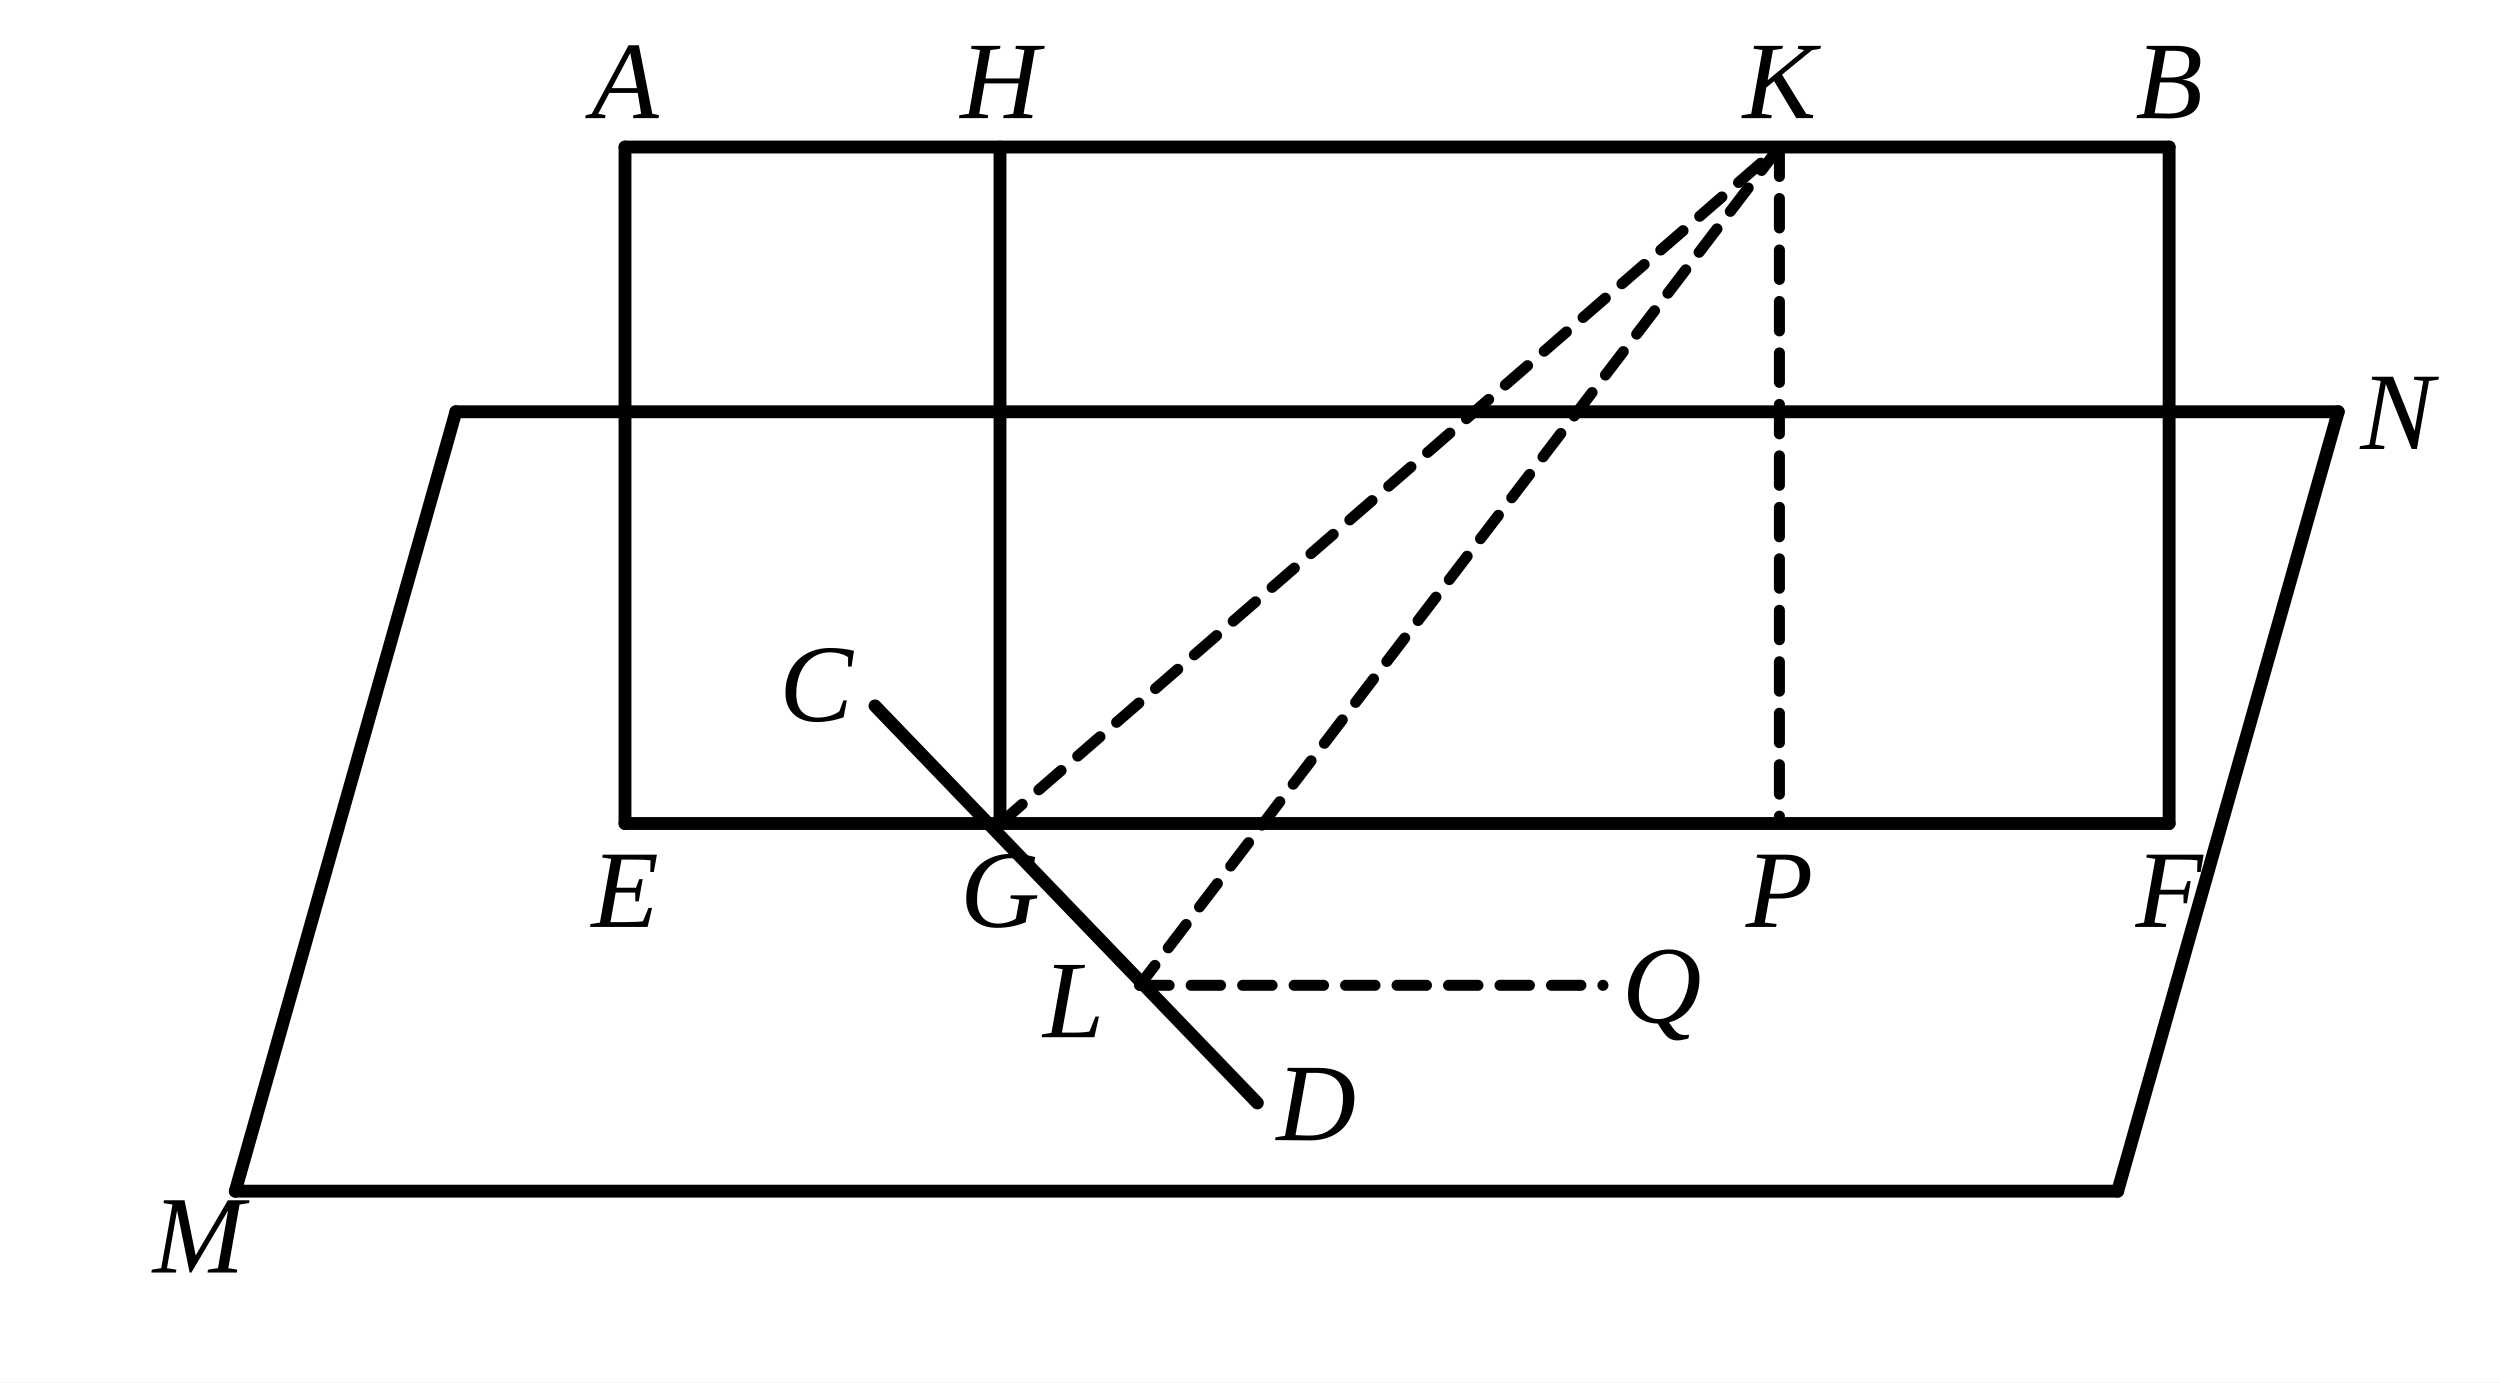
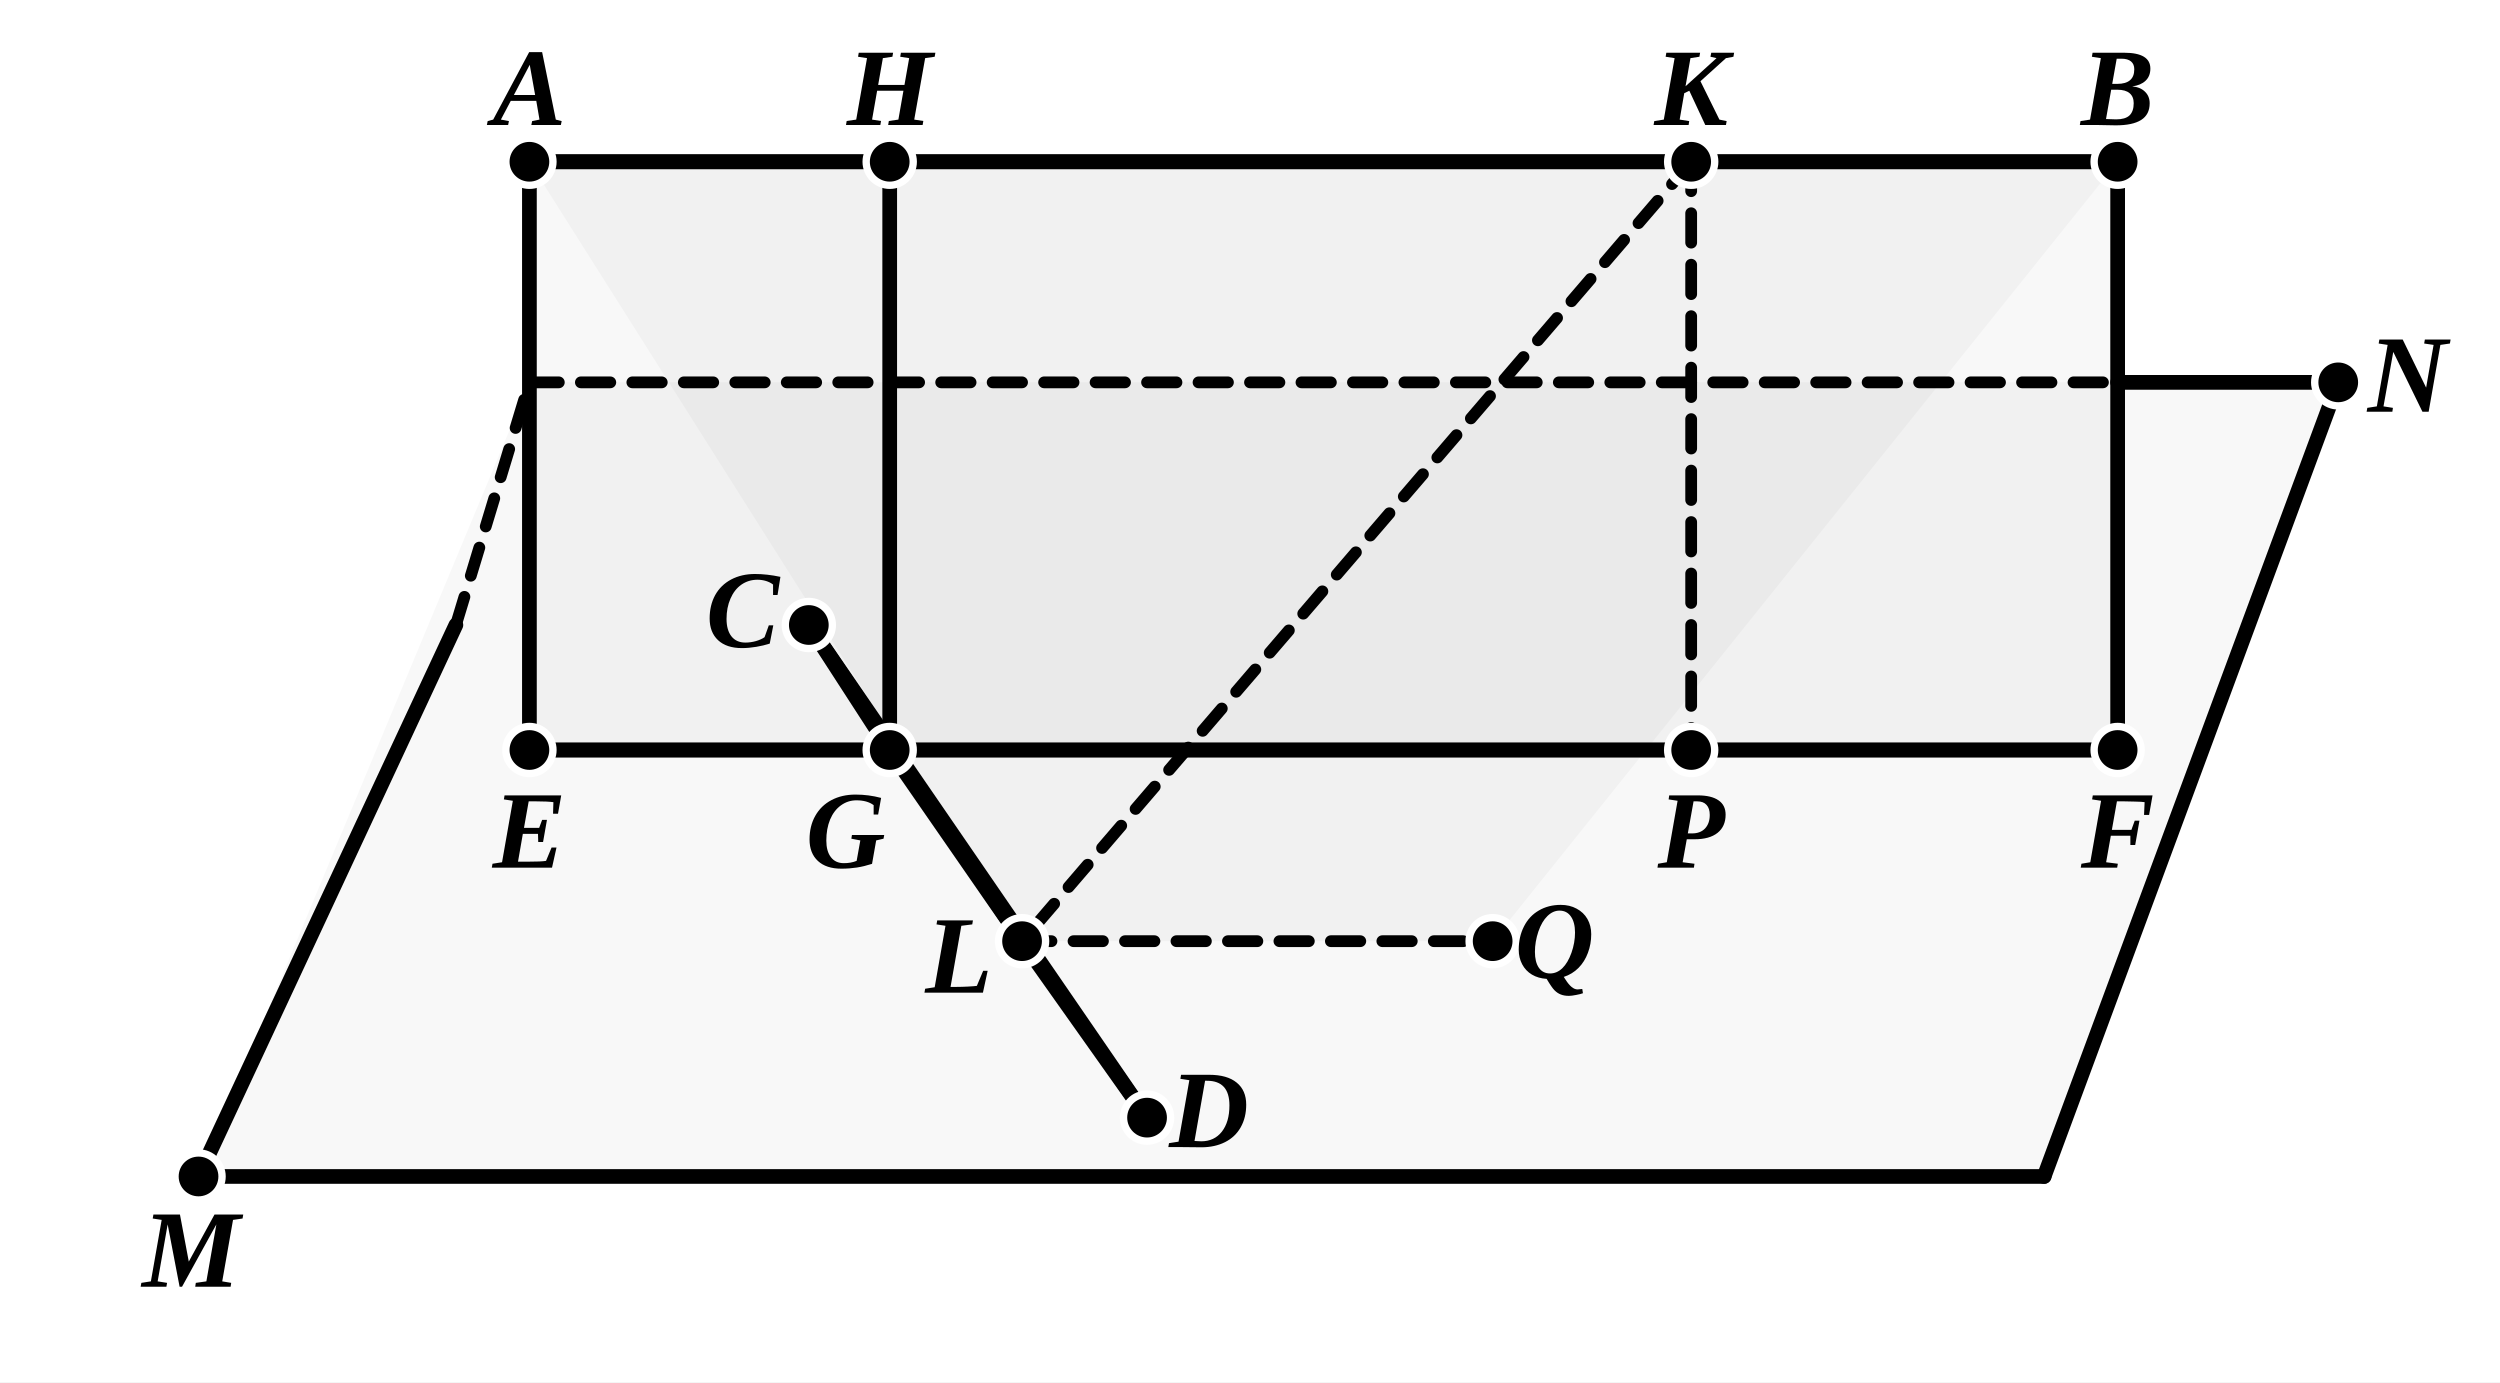
- <svg xmlns="http://www.w3.org/2000/svg" viewBox="0 0 340 188" width="100%" height="100%">
+ <svg xmlns="http://www.w3.org/2000/svg" viewBox="0 0 340 188" width="340" height="188" class="euclid-graphic" data-graphic-id="0310.g2" data-folio="0310" data-graphic="g2" data-proposition="XI.19">
  <style>
-     .bg { fill: #ffffff; }
-     .line { stroke: #000000; stroke-width: 1.75; stroke-linecap: round; stroke-linejoin: round; fill: none; }
-     .dashed { stroke: #000000; stroke-width: 1.5; stroke-dasharray: 4,3; stroke-linecap: round; stroke-linejoin: round; fill: none; }
-     .el { cursor: pointer; transition: stroke 0.15s ease; }
-     .el:hover .line, .el:hover .dashed { stroke: #0284c7; stroke-width: 2.5; }
-     .el:hover .lbl { fill: #0284c7; }
-     .lbl { font-family: "Times New Roman", Times, Georgia, serif; font-size: 15px; font-style: italic; fill: #000000; text-anchor: middle; dominant-baseline: central; user-select: none; }
+     .euclid-graphic {
+       font-family: 'Times New Roman', 'Georgia', serif;
+       font-style: italic;
+       background-color: #ffffff;
+     }
+     .geom-line {
+       stroke: #000000;
+       stroke-width: 2.0;
+       stroke-linecap: round;
+       stroke-linejoin: round;
+       fill: none;
+       transition: stroke 0.15s, stroke-width 0.15s;
+     }
+     .geom-dashed {
+       stroke: #000000;
+       stroke-width: 1.6;
+       stroke-dasharray: 4,3;
+       stroke-linecap: round;
+       stroke-linejoin: round;
+       fill: none;
+       transition: stroke 0.15s, stroke-width 0.15s;
+     }
+     .geom-polygon {
+       fill: #000000;
+       fill-opacity: 0.03;
+       stroke: none;
+       transition: fill-opacity 0.15s;
+     }
+     .wedge, .angle {
+       fill: #ef4444;
+       fill-opacity: 0.24;
+       stroke: #ef4444;
+       stroke-width: 2;
+       stroke-linejoin: round;
+       transition: opacity 0.12s ease;
+     }
+     .geom-point {
+       fill: #000000;
+       stroke: #ffffff;
+       stroke-width: 1;
+     }
+     .geom-label {
+       font-size: 15px;
+       font-weight: bold;
+       fill: #000000;
+       user-select: none;
+     }
+     .geom-overlay {
+       opacity: 0;
+       pointer-events: none;
+       transition: opacity 0.12s ease;
+     }
+     [data-ref]:hover, .highlight, .geom-highlight-active {
+       opacity: 1 !important;
+       stroke: #ef4444 !important;
+       stroke-width: 3.5 !important;
+       cursor: pointer;
+     }
+     text[data-ref]:hover, text.highlight, text.geom-highlight-active {
+       fill: #ef4444 !important;
+       stroke: none !important;
+     }
+     .geom-polygon:hover, .geom-polygon.highlight, polygon.geom-highlight-active,
+     path.wedge.geom-highlight-active, path.angle.geom-highlight-active {
+       opacity: 1 !important;
+       fill-opacity: 0.24 !important;
+       fill: #ef4444 !important;
+       stroke: #ef4444 !important;
+       stroke-width: 2.5 !important;
+     }
+     .geom-point:hover, .geom-point.highlight, circle.geom-point.geom-highlight-active {
+       r: 5.0 !important;
+       fill: #ef4444 !important;
+       stroke: #ffffff !important;
+       stroke-width: 1.5 !important;
+     }
  </style>
-   <rect class="bg" width="340" height="188" />
-   <g class="el">
-     <line class="line" x1="85.0" y1="20.0" x2="295.0" y2="20.0" />
-     <line class="line" x1="295.0" y1="20.0" x2="295.0" y2="112.0" />
-     <line class="line" x1="85.0" y1="20.0" x2="85.0" y2="112.0" />
-     <line class="line" x1="62.0" y1="56.0" x2="318.0" y2="56.0" />
-     <line class="line" x1="318.0" y1="56.0" x2="288.0" y2="162.0" />
-     <line class="line" x1="288.0" y1="162.0" x2="32.0" y2="162.0" />
-     <line class="line" x1="32.0" y1="162.0" x2="62.0" y2="56.0" />
-     <line class="line" x1="85.0" y1="112.0" x2="295.0" y2="112.0" />
-     <line class="line" x1="136.0" y1="20.0" x2="136.0" y2="112.0" />
-     <line class="line" x1="119.0" y1="96.0" x2="171.0" y2="150.0" />
-     <line class="dashed" x1="242.0" y1="20.0" x2="242.0" y2="112.0" />
-     <line class="dashed" x1="136.0" y1="112.0" x2="242.0" y2="20.0" />
-     <line class="dashed" x1="242.0" y1="20.0" x2="155.0" y2="134.0" />
-     <line class="dashed" x1="155.0" y1="134.0" x2="218.0" y2="134.0" />
-     <text class="lbl" x="85.0" y="11.0">A</text>
-     <text class="lbl" x="136.0" y="11.0">H</text>
-     <text class="lbl" x="242.0" y="11.0">K</text>
-     <text class="lbl" x="295.0" y="11.0">B</text>
-     <text class="lbl" x="326.0" y="56.0">N</text>
-     <text class="lbl" x="111.0" y="93.0">C</text>
-     <text class="lbl" x="85.0" y="121.0">E</text>
-     <text class="lbl" x="136.0" y="121.0">G</text>
-     <text class="lbl" x="242.0" y="121.0">P</text>
-     <text class="lbl" x="295.0" y="121.0">F</text>
-     <text class="lbl" x="146.0" y="136.0">L</text>
-     <text class="lbl" x="226.0" y="134.0">Q</text>
-     <text class="lbl" x="179.0" y="150.0">D</text>
-     <text class="lbl" x="27.0" y="168.0">M</text>
+   <rect width="100%" height="100%" fill="#ffffff" />
+   <g id="elements">
+     <line id="el-mn-top-dashed" x1="72" y1="52" x2="288" y2="52" class="geom-dashed" />
+     <line id="el-mn-top-right" x1="288" y1="52" x2="318" y2="52" class="geom-line" />
+     <line id="el-mn-right" x1="318" y1="52" x2="278" y2="160" class="geom-line" />
+     <line id="el-mn-bottom" x1="278" y1="160" x2="27" y2="160" class="geom-line" />
+     <line id="el-mn-left-bot" x1="27" y1="160" x2="62" y2="85" class="geom-line" />
+     <line id="el-mn-left-dashed" x1="62" y1="85" x2="72" y2="52" class="geom-dashed" />
+     <line id="el-af-left" x1="72" y1="22" x2="72" y2="102" class="geom-line" />
+     <line id="el-af-right" x1="288" y1="22" x2="288" y2="102" class="geom-line" />
+   </g>
+   <g id="graphics">
+     <polygon id="el-plane-MN" data-ref="&lt; M N &gt;" data-type="polygon" points="72,52 318,52 278,160 27,160" class="geom-polygon" />
+     <polygon id="el-plane-AF" data-ref="&lt; A F &gt;" data-aliases="&lt; A B F E &gt; | &lt; A B E F &gt;" data-type="polygon" points="72,22 288,22 288,102 72,102" class="geom-polygon" />
+     <polygon id="el-plane-KLQ" data-ref="&lt; K L Q &gt;" data-aliases="&lt; K L A B &gt;" data-type="polygon" points="72,22 288,22 203,128 139,128" class="geom-polygon" />
+     <line id="el-seg-AB" data-ref="/ A B /" data-aliases="/ B A /" data-type="segment" x1="72" y1="22" x2="288" y2="22" class="geom-line" />
+     <line id="el-seg-AH" data-ref="/ A H /" data-aliases="/ H A /" data-type="segment" x1="72" y1="22" x2="121" y2="22" class="geom-line" />
+     <line id="el-seg-HK" data-ref="/ H K /" data-aliases="/ K H /" data-type="segment" x1="121" y1="22" x2="230" y2="22" class="geom-line" />
+     <line id="el-seg-KB" data-ref="/ K B /" data-aliases="/ B K /" data-type="segment" x1="230" y1="22" x2="288" y2="22" class="geom-line" />
+     <line id="el-seg-EF" data-ref="/ E F /" data-aliases="/ F E /" data-type="segment" x1="72" y1="102" x2="288" y2="102" class="geom-line" />
+     <line id="el-seg-EG" data-ref="/ E G /" data-aliases="/ G E /" data-type="segment" x1="72" y1="102" x2="121" y2="102" class="geom-line" />
+     <line id="el-seg-GP" data-ref="/ G P /" data-aliases="/ P G /" data-type="segment" x1="121" y1="102" x2="230" y2="102" class="geom-line" />
+     <line id="el-seg-PF" data-ref="/ P F /" data-aliases="/ F P /" data-type="segment" x1="230" y1="102" x2="288" y2="102" class="geom-line" />
+     <line id="el-seg-CD" data-ref="/ C D /" data-aliases="/ D C /" data-type="segment" x1="110" y1="85" x2="156" y2="152" class="geom-line" />
+     <line id="el-seg-CL" data-ref="/ C L /" data-aliases="/ L C /" data-type="segment" x1="110" y1="85" x2="139" y2="128" class="geom-line" />
+     <line id="el-seg-CG" data-ref="/ C G /" data-aliases="/ G C /" data-type="segment" x1="110" y1="85" x2="121" y2="102" class="geom-line" />
+     <line id="el-seg-GL" data-ref="/ G L /" data-aliases="/ L G /" data-type="segment" x1="121" y1="102" x2="139" y2="128" class="geom-line" />
+     <line id="el-seg-LD" data-ref="/ L D /" data-aliases="/ D L /" data-type="segment" x1="139" y1="128" x2="156" y2="152" class="geom-line" />
+     <line id="el-seg-GH" data-ref="/ G H /" data-aliases="/ H G /" data-type="segment" x1="121" y1="102" x2="121" y2="22" class="geom-line" />
+     <line id="el-seg-KL" data-ref="/ K L /" data-aliases="/ L K /" data-type="segment" x1="230" y1="22" x2="139" y2="128" class="geom-dashed" />
+     <line id="el-seg-LQ" data-ref="/ L Q /" data-aliases="/ Q L /" data-type="segment" x1="139" y1="128" x2="203" y2="128" class="geom-dashed" />
+     <line id="el-seg-KP" data-ref="/ K P /" data-aliases="/ P K /" data-type="segment" x1="230" y1="22" x2="230" y2="102" class="geom-dashed" />
+   </g>
+   <g id="highlights" style="pointer-events: none;">
+     <polygon id="hl-plane-MN" data-ref="&lt; M N &gt;" points="72,52 318,52 278,160 27,160" class="geom-polygon geom-overlay" />
+     <polygon id="hl-plane-AF" data-ref="&lt; A F &gt;" data-aliases="&lt; A B F E &gt; | &lt; A B E F &gt;" points="72,22 288,22 288,102 72,102" class="geom-polygon geom-overlay" />
+     <polygon id="hl-plane-KLQ" data-ref="&lt; K L Q &gt;" data-aliases="&lt; K L A B &gt;" points="72,22 288,22 203,128 139,128" class="geom-polygon geom-overlay" />
+     <line id="hl-seg-AB" data-ref="/ A B /" data-aliases="/ B A /" x1="72" y1="22" x2="288" y2="22" class="geom-line geom-overlay" />
+     <line id="hl-seg-AH" data-ref="/ A H /" data-aliases="/ H A /" x1="72" y1="22" x2="121" y2="22" class="geom-line geom-overlay" />
+     <line id="hl-seg-HK" data-ref="/ H K /" data-aliases="/ K H /" x1="121" y1="22" x2="230" y2="22" class="geom-line geom-overlay" />
+     <line id="hl-seg-KB" data-ref="/ K B /" data-aliases="/ B K /" x1="230" y1="22" x2="288" y2="22" class="geom-line geom-overlay" />
+     <line id="hl-seg-EF" data-ref="/ E F /" data-aliases="/ F E /" x1="72" y1="102" x2="288" y2="102" class="geom-line geom-overlay" />
+     <line id="hl-seg-EG" data-ref="/ E G /" data-aliases="/ G E /" x1="72" y1="102" x2="121" y2="102" class="geom-line geom-overlay" />
+     <line id="hl-seg-GP" data-ref="/ G P /" data-aliases="/ P G /" x1="121" y1="102" x2="230" y2="102" class="geom-line geom-overlay" />
+     <line id="hl-seg-PF" data-ref="/ P F /" data-aliases="/ F P /" x1="230" y1="102" x2="288" y2="102" class="geom-line geom-overlay" />
+     <line id="hl-seg-CD" data-ref="/ C D /" data-aliases="/ D C /" x1="110" y1="85" x2="156" y2="152" class="geom-line geom-overlay" />
+     <line id="hl-seg-CL" data-ref="/ C L /" data-aliases="/ L C /" x1="110" y1="85" x2="139" y2="128" class="geom-line geom-overlay" />
+     <line id="hl-seg-CG" data-ref="/ C G /" data-aliases="/ G C /" x1="110" y1="85" x2="121" y2="102" class="geom-line geom-overlay" />
+     <line id="hl-seg-GL" data-ref="/ G L /" data-aliases="/ L G /" x1="121" y1="102" x2="139" y2="128" class="geom-line geom-overlay" />
+     <line id="hl-seg-LD" data-ref="/ L D /" data-aliases="/ D L /" x1="139" y1="128" x2="156" y2="152" class="geom-line geom-overlay" />
+     <line id="hl-seg-GH" data-ref="/ G H /" data-aliases="/ H G /" x1="121" y1="102" x2="121" y2="22" class="geom-line geom-overlay" />
+     <line id="hl-seg-KL" data-ref="/ K L /" data-aliases="/ L K /" x1="230" y1="22" x2="139" y2="128" class="geom-line geom-overlay" />
+     <line id="hl-seg-LQ" data-ref="/ L Q /" data-aliases="/ Q L /" x1="139" y1="128" x2="203" y2="128" class="geom-line geom-overlay" />
+     <line id="hl-seg-KP" data-ref="/ K P /" data-aliases="/ P K /" x1="230" y1="22" x2="230" y2="102" class="geom-line geom-overlay" />
+   </g>
+   <g id="points">
+     <circle id="el-pt-A" data-ref="A" data-type="point" cx="72" cy="22" r="3.2" class="geom-point" />
+     <circle id="el-pt-H" data-ref="H" data-type="point" cx="121" cy="22" r="3.2" class="geom-point" />
+     <circle id="el-pt-K" data-ref="K" data-type="point" cx="230" cy="22" r="3.2" class="geom-point" />
+     <circle id="el-pt-B" data-ref="B" data-type="point" cx="288" cy="22" r="3.2" class="geom-point" />
+     <circle id="el-pt-E" data-ref="E" data-type="point" cx="72" cy="102" r="3.2" class="geom-point" />
+     <circle id="el-pt-G" data-ref="G" data-type="point" cx="121" cy="102" r="3.2" class="geom-point" />
+     <circle id="el-pt-P" data-ref="P" data-type="point" cx="230" cy="102" r="3.2" class="geom-point" />
+     <circle id="el-pt-F" data-ref="F" data-type="point" cx="288" cy="102" r="3.2" class="geom-point" />
+     <circle id="el-pt-C" data-ref="C" data-type="point" cx="110" cy="85" r="3.2" class="geom-point" />
+     <circle id="el-pt-L" data-ref="L" data-type="point" cx="139" cy="128" r="3.2" class="geom-point" />
+     <circle id="el-pt-Q" data-ref="Q" data-type="point" cx="203" cy="128" r="3.2" class="geom-point" />
+     <circle id="el-pt-D" data-ref="D" data-type="point" cx="156" cy="152" r="3.2" class="geom-point" />
+     <circle id="el-pt-M" data-ref="M" data-type="point" cx="27" cy="160" r="3.2" class="geom-point" />
+     <circle id="el-pt-N" data-ref="N" data-type="point" cx="318" cy="52" r="3.2" class="geom-point" />
+   </g>
+   <g id="labels">
+     <text id="lbl-A" data-ref="A" x="72" y="17" text-anchor="middle" class="geom-label">A</text>
+     <text id="lbl-H" data-ref="H" x="121" y="17" text-anchor="middle" class="geom-label">H</text>
+     <text id="lbl-K" data-ref="K" x="230" y="17" text-anchor="middle" class="geom-label">K</text>
+     <text id="lbl-B" data-ref="B" x="288" y="17" text-anchor="middle" class="geom-label">B</text>
+     <text id="lbl-N" data-ref="N" x="322" y="56" text-anchor="start" class="geom-label">N</text>
+     <text id="lbl-C" data-ref="C" x="106" y="88" text-anchor="end" class="geom-label">C</text>
+     <text id="lbl-E" data-ref="E" x="72" y="118" text-anchor="middle" class="geom-label">E</text>
+     <text id="lbl-G" data-ref="G" x="115" y="118" text-anchor="middle" class="geom-label">G</text>
+     <text id="lbl-P" data-ref="P" x="230" y="118" text-anchor="middle" class="geom-label">P</text>
+     <text id="lbl-F" data-ref="F" x="288" y="118" text-anchor="middle" class="geom-label">F</text>
+     <text id="lbl-L" data-ref="L" x="135" y="135" text-anchor="end" class="geom-label">L</text>
+     <text id="lbl-Q" data-ref="Q" x="206" y="133" text-anchor="start" class="geom-label">Q</text>
+     <text id="lbl-D" data-ref="D" x="159" y="156" text-anchor="start" class="geom-label">D</text>
+     <text id="lbl-M" data-ref="M" x="26" y="175" text-anchor="middle" class="geom-label">M</text>
  </g>
</svg>
